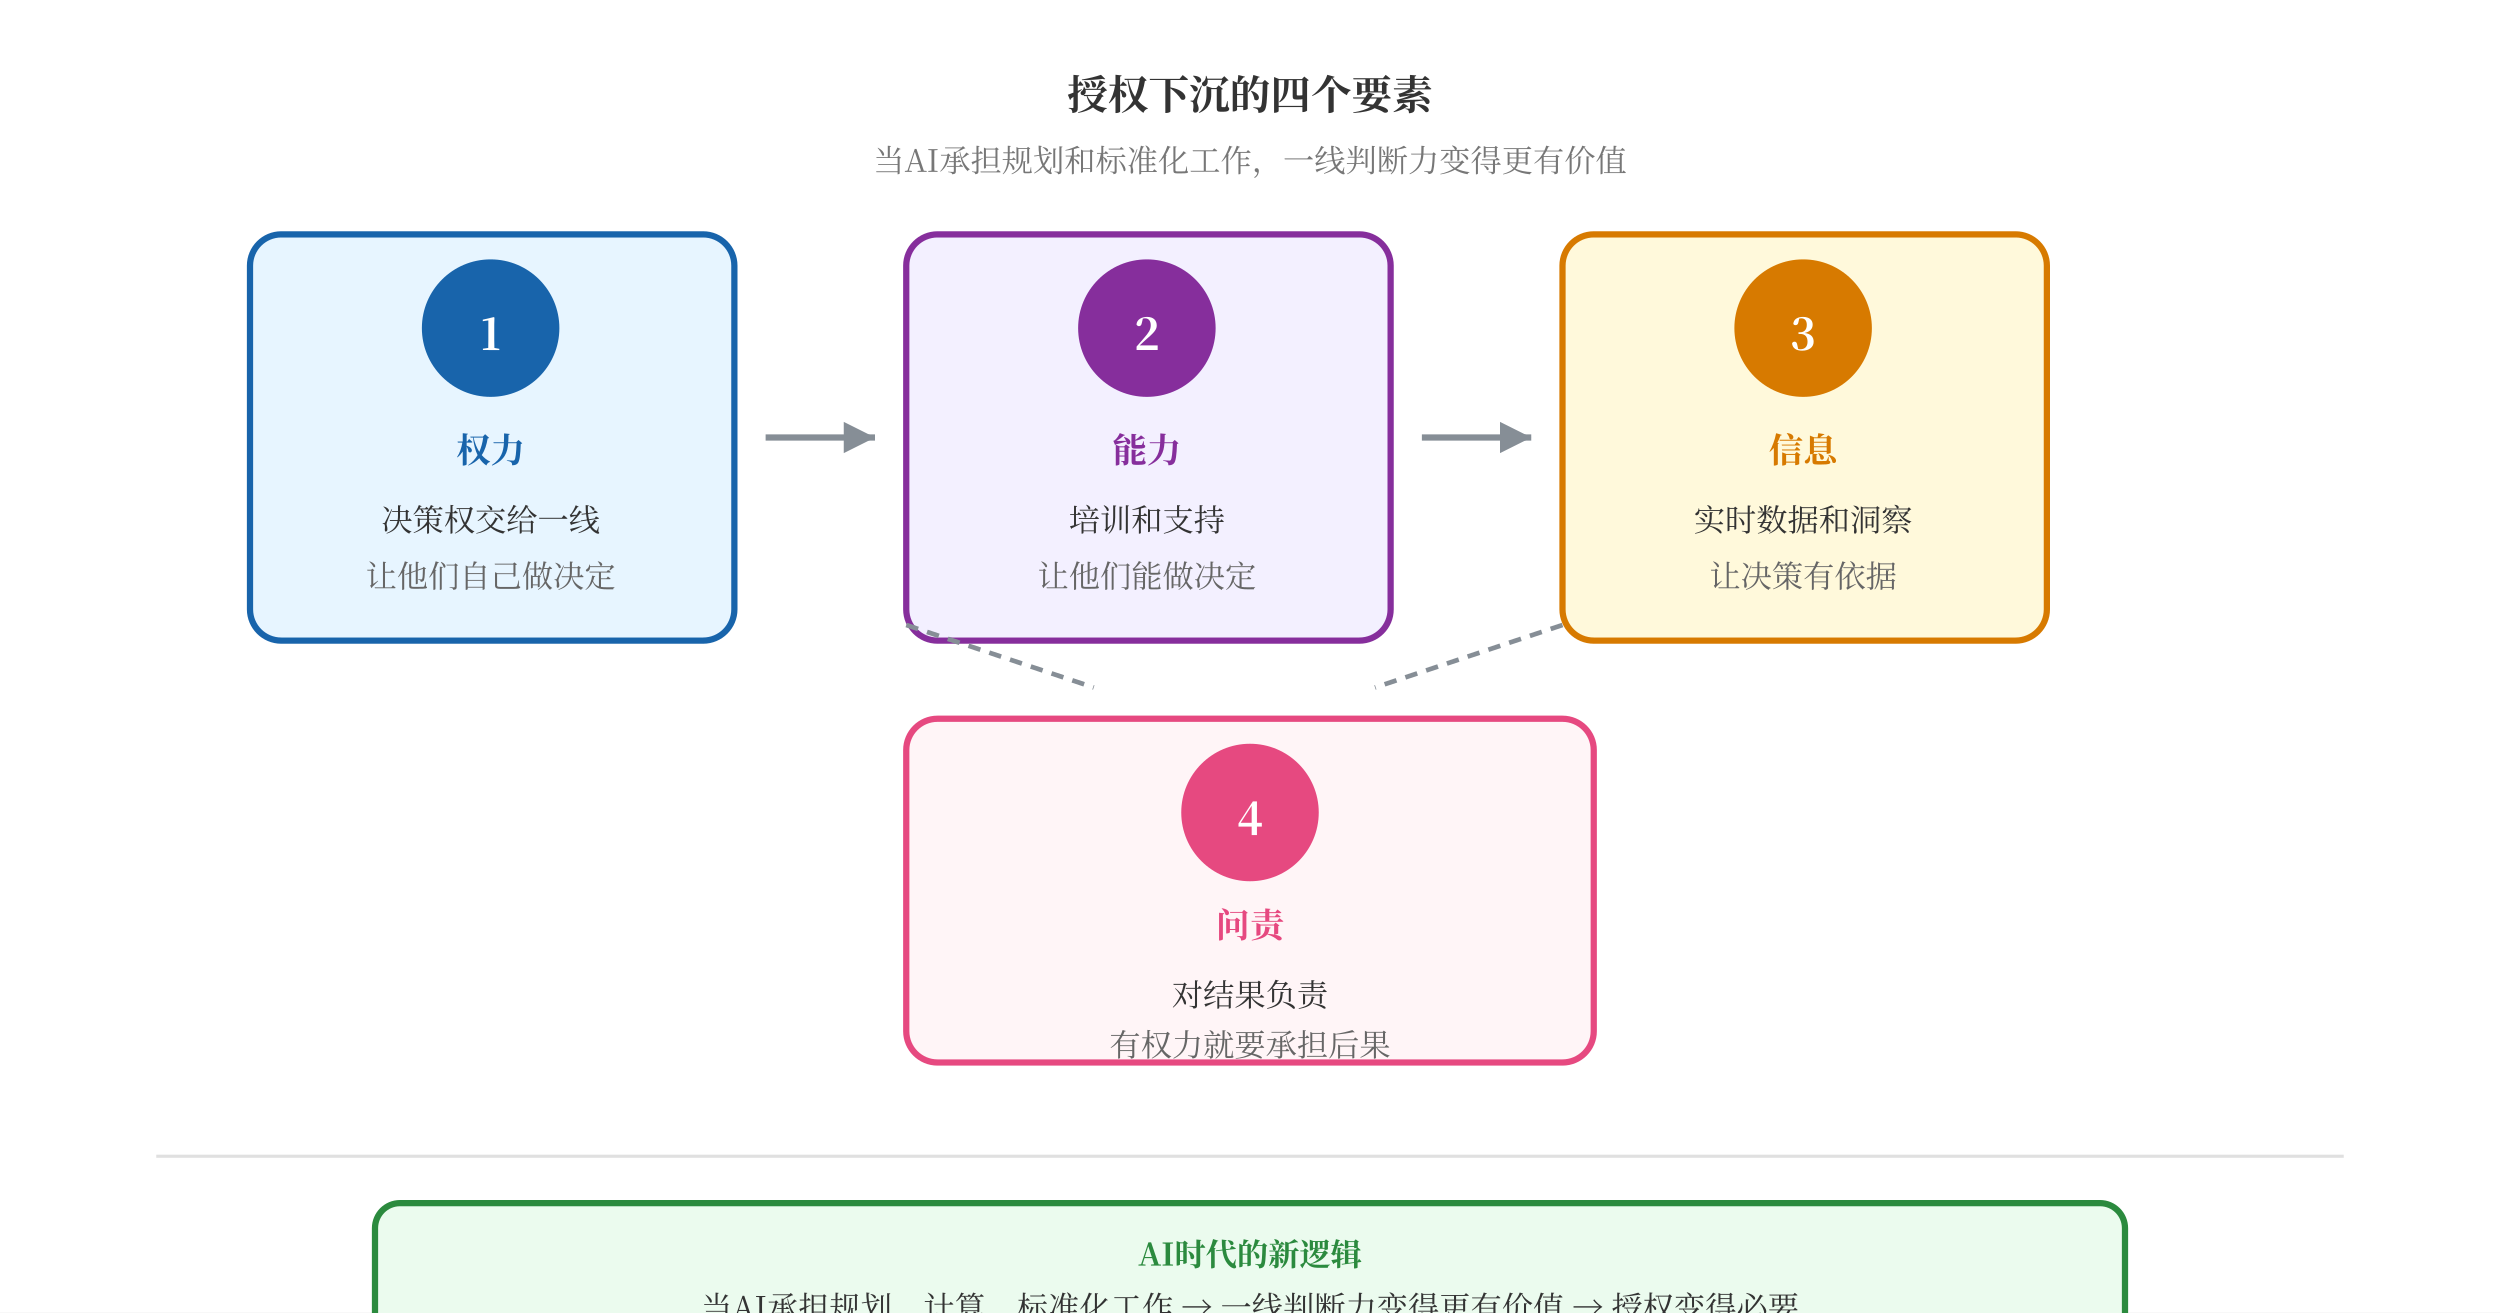
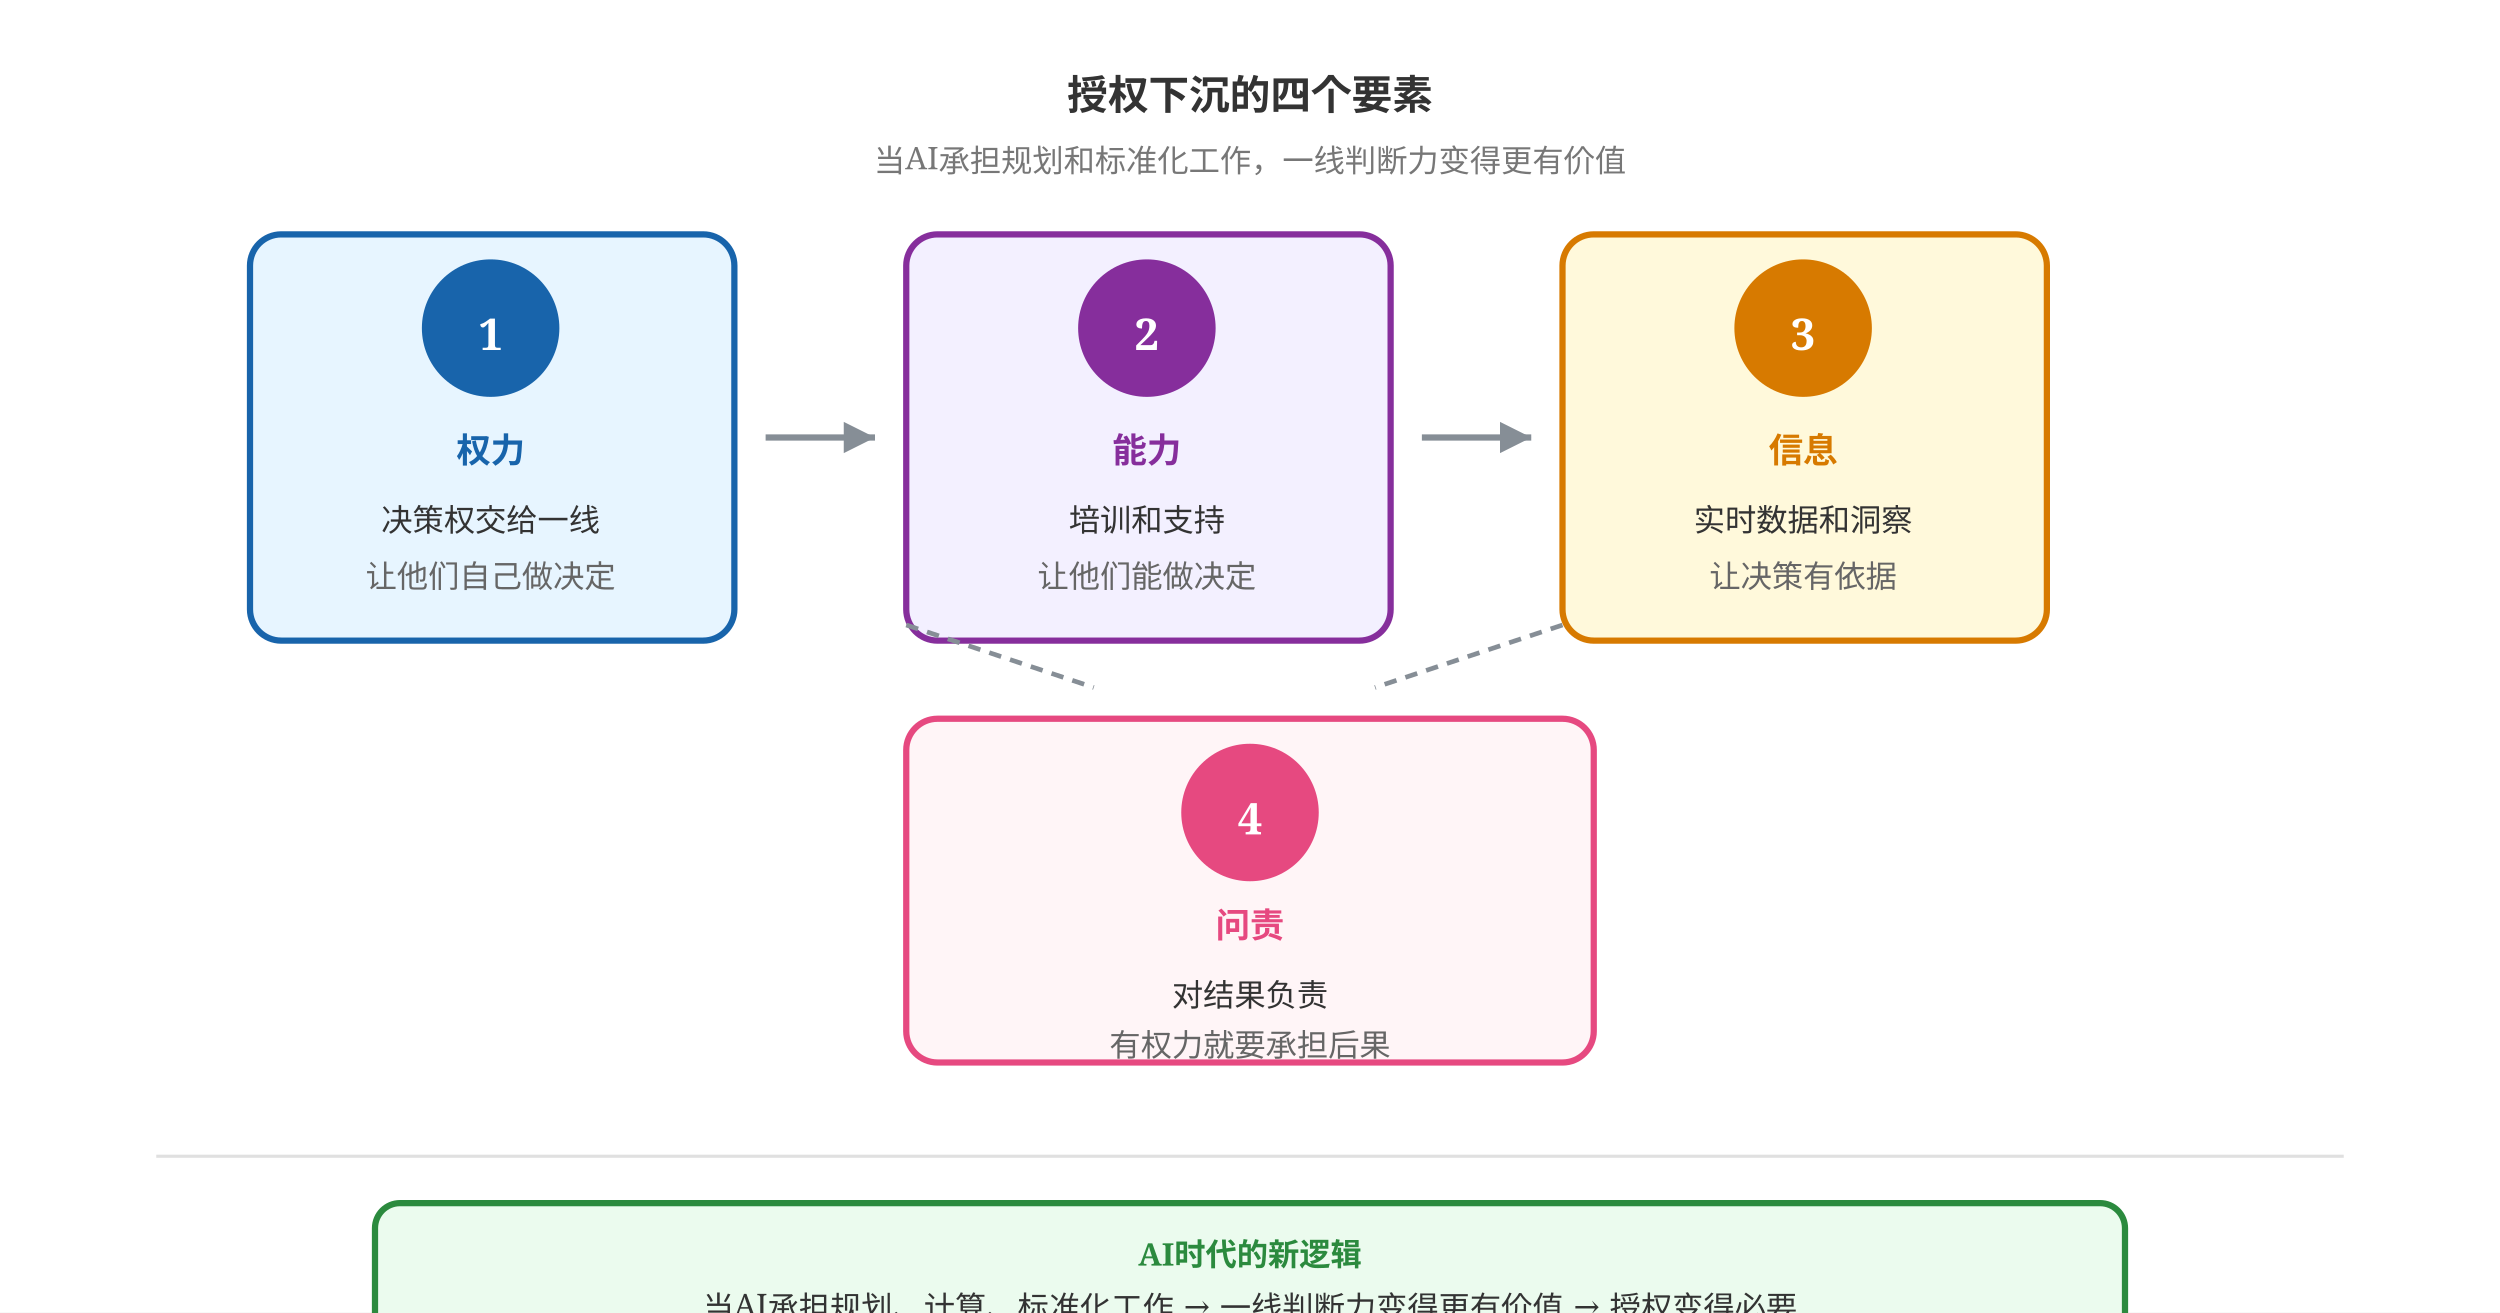
- <svg xmlns="http://www.w3.org/2000/svg" viewBox="0 0 800 420" style="font-family: 'Noto Serif CJK SC', serif; background: #fefefe;">
+ <svg xmlns="http://www.w3.org/2000/svg" viewBox="0 0 800 420" style="font-family: 'Songti SC', serif; background: #fefefe;">
  <rect width="800" height="420" fill="white" />
  <text x="400" y="35" text-anchor="middle" font-size="13" font-weight="bold" fill="#333">授权下沉的四个要素</text>
  <text x="400" y="55" text-anchor="middle" font-size="10" fill="#777">当AI承担规划和标准化工作，一线判断力变得更有价值</text>
  <rect x="80" y="75" width="155" height="130" rx="10" fill="#e7f5ff" stroke="#1864ab" stroke-width="2" />
  <circle cx="157" cy="105" r="22" fill="#1864ab" />
  <text x="157" y="112" text-anchor="middle" font-size="14" font-weight="bold" fill="white">1</text>
  <text x="157" y="148" text-anchor="middle" font-size="11" font-weight="bold" fill="#1864ab">权力</text>
  <text x="157" y="170" text-anchor="middle" font-size="10" fill="#333">决策权交给一线</text>
  <text x="157" y="188" text-anchor="middle" font-size="10" fill="#666">让他们自己做决定</text>
  <path d="M245 140 L280 140" fill="none" stroke="#868e96" stroke-width="2" />
  <polygon points="280,140 270,135 270,145" fill="#868e96" />
  <rect x="290" y="75" width="155" height="130" rx="10" fill="#f3f0ff" stroke="#862e9c" stroke-width="2" />
  <circle cx="367" cy="105" r="22" fill="#862e9c" />
  <text x="367" y="112" text-anchor="middle" font-size="14" font-weight="bold" fill="white">2</text>
  <text x="367" y="148" text-anchor="middle" font-size="11" font-weight="bold" fill="#862e9c">能力</text>
  <text x="367" y="170" text-anchor="middle" font-size="10" fill="#333">培训和支持</text>
  <text x="367" y="188" text-anchor="middle" font-size="10" fill="#666">让他们能做决定</text>
  <path d="M455 140 L490 140" fill="none" stroke="#868e96" stroke-width="2" />
  <polygon points="490,140 480,135 480,145" fill="#868e96" />
  <rect x="500" y="75" width="155" height="130" rx="10" fill="#fff9db" stroke="#d77a00" stroke-width="2" />
  <circle cx="577" cy="105" r="22" fill="#d77a00" />
  <text x="577" y="112" text-anchor="middle" font-size="14" font-weight="bold" fill="white">3</text>
  <text x="577" y="148" text-anchor="middle" font-size="11" font-weight="bold" fill="#d77a00">信息</text>
  <text x="577" y="170" text-anchor="middle" font-size="10" fill="#333">实时数据和洞察</text>
  <text x="577" y="188" text-anchor="middle" font-size="10" fill="#666">让决策有依据</text>
  <rect x="290" y="230" width="220" height="110" rx="10" fill="#fff5f7" stroke="#e64980" stroke-width="2" />
  <circle cx="400" cy="260" r="22" fill="#e64980" />
  <text x="400" y="267" text-anchor="middle" font-size="14" font-weight="bold" fill="white">4</text>
  <text x="400" y="300" text-anchor="middle" font-size="11" font-weight="bold" fill="#e64980">问责</text>
  <text x="400" y="322" text-anchor="middle" font-size="10" fill="#333">对结果负责</text>
  <text x="400" y="338" text-anchor="middle" font-size="10" fill="#666">有权力就要承担后果</text>
  <path d="M500 200 L440 220" fill="none" stroke="#868e96" stroke-width="1.5" stroke-dasharray="4,3" />
  <path d="M290 200 L350 220" fill="none" stroke="#868e96" stroke-width="1.5" stroke-dasharray="4,3" />
  <line x1="50" y1="370" x2="750" y2="370" stroke="#e0e0e0" stroke-width="1" />
  <rect x="120" y="385" width="560" height="45" rx="8" fill="#ebfbee" stroke="#2b8a3e" stroke-width="2" />
  <text x="400" y="405" text-anchor="middle" font-size="10" font-weight="bold" fill="#2b8a3e">AI时代的新逻辑</text>
  <text x="400" y="422" text-anchor="middle" font-size="10" fill="#333">当AI承担规划、计算、标准化工作 → 一线判断力变得更有价值 → 授权变得必要</text>
</svg>
